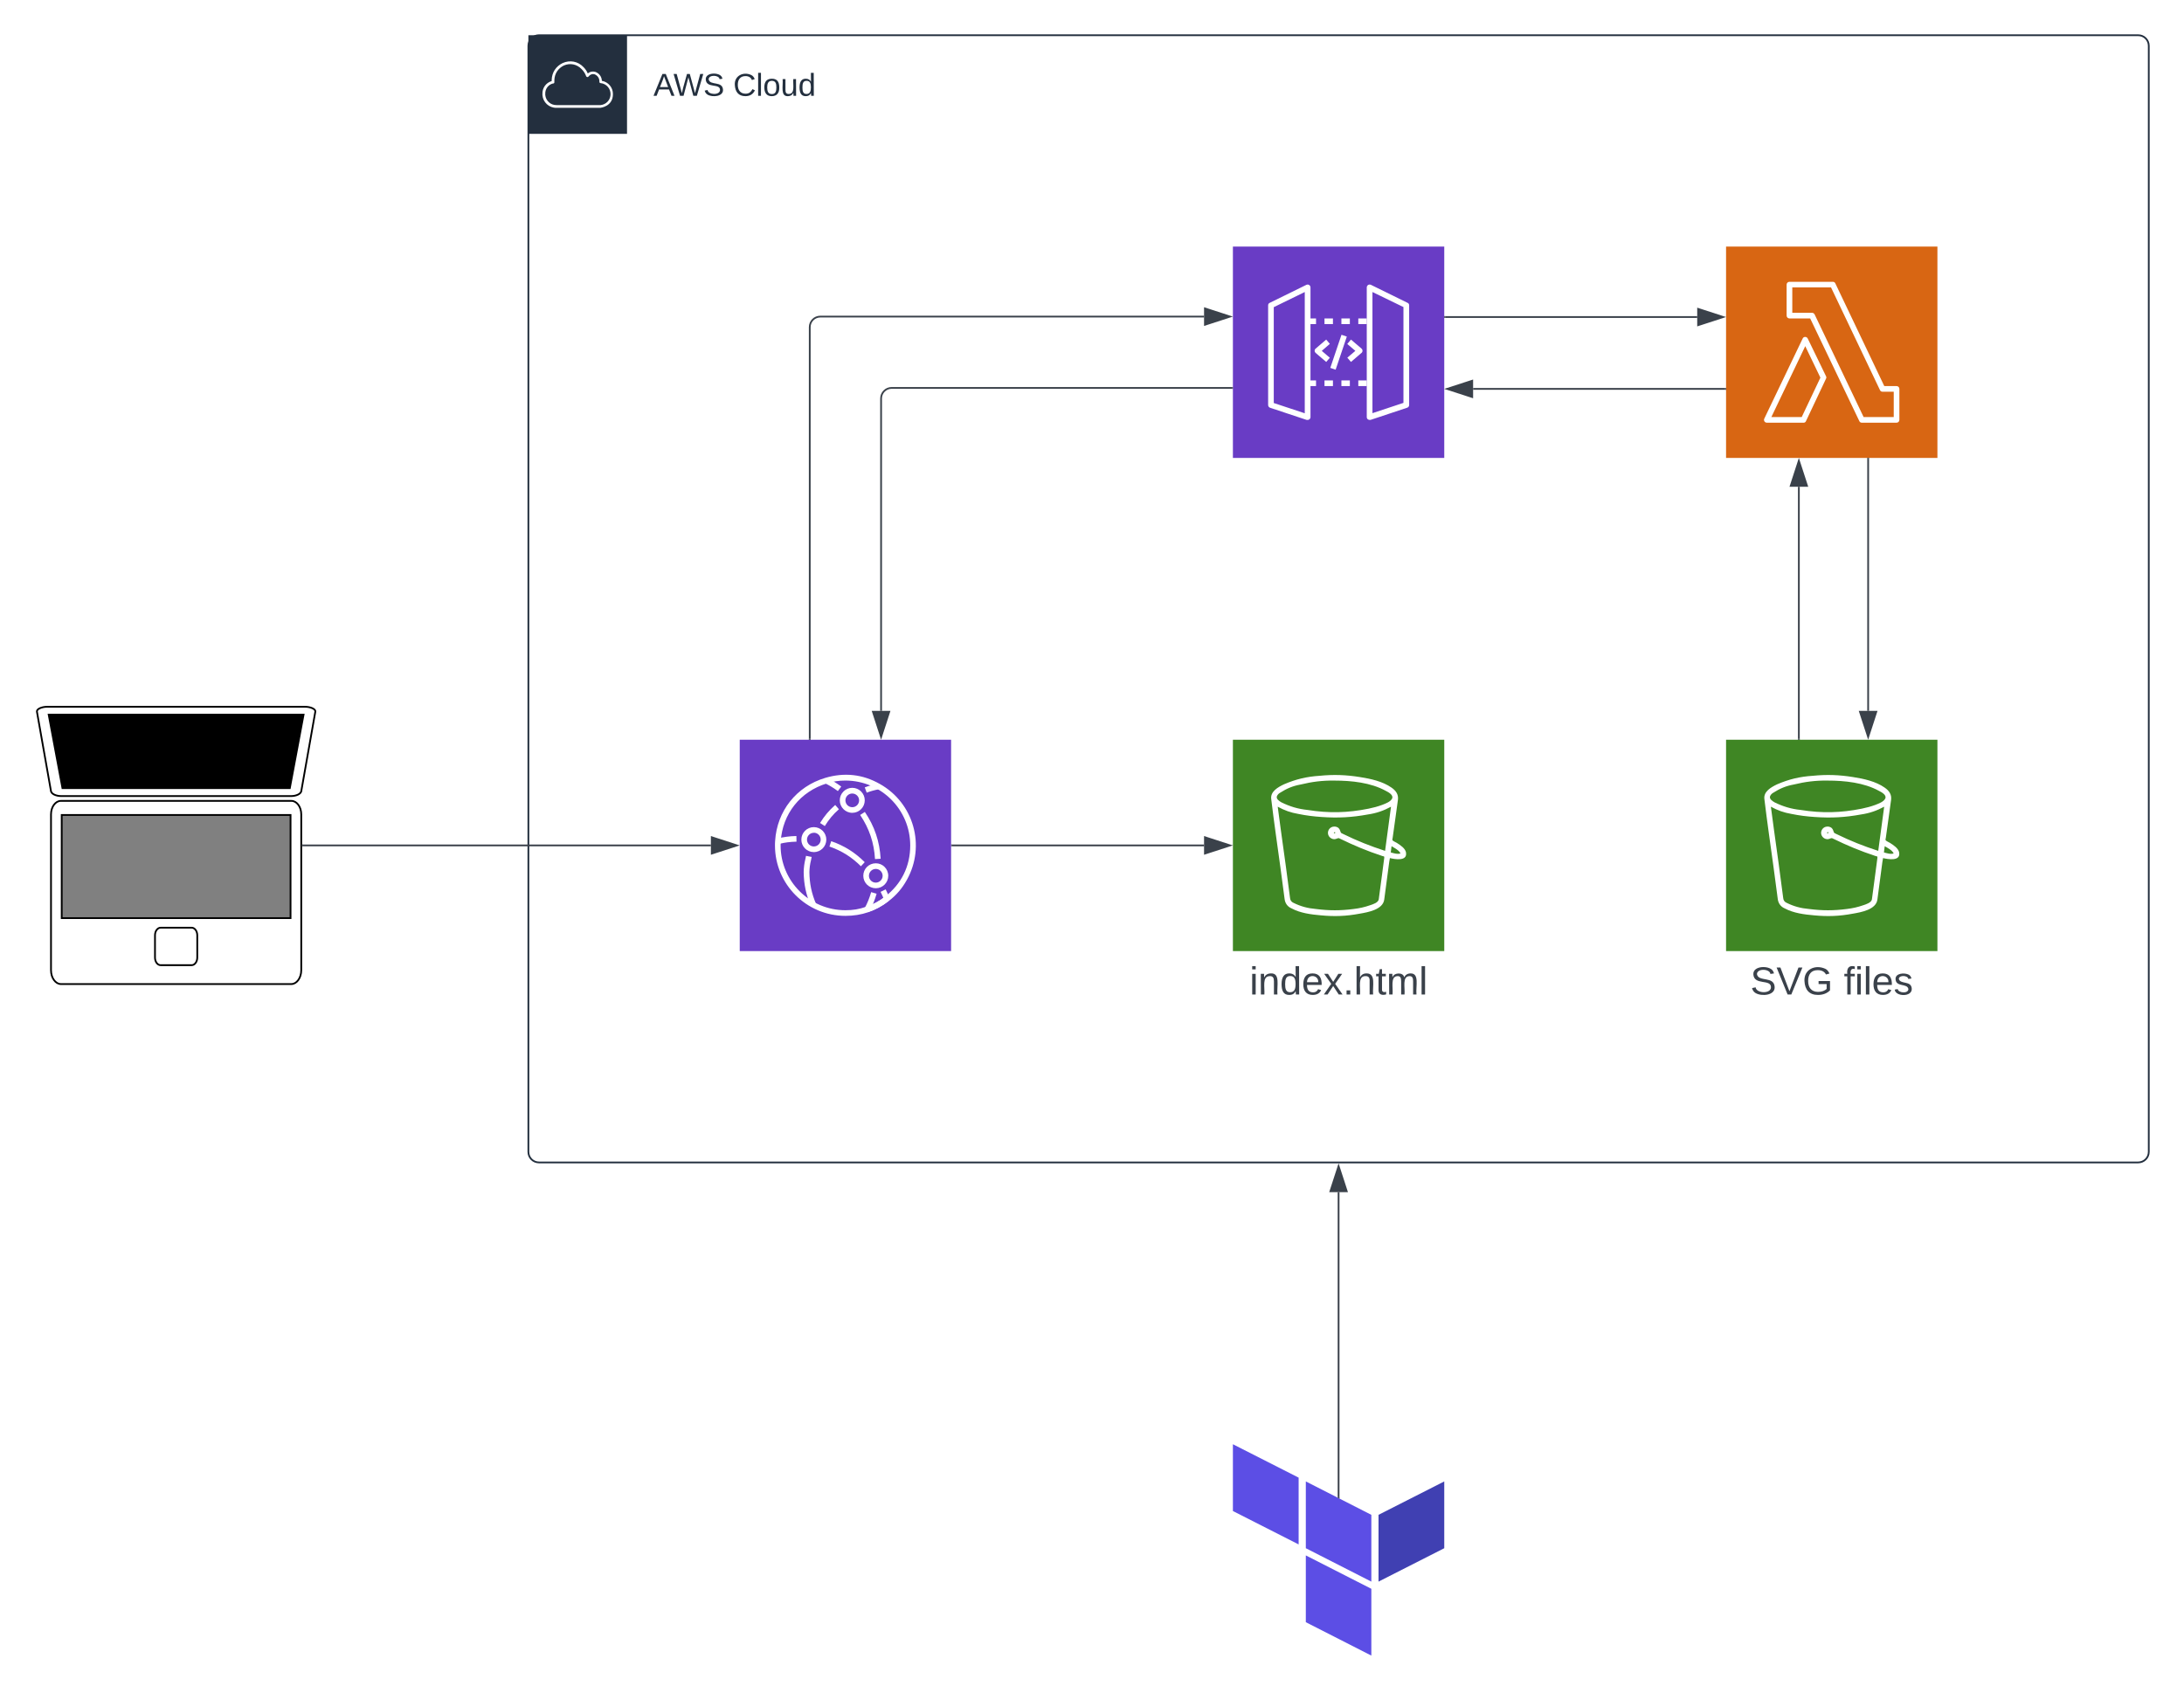
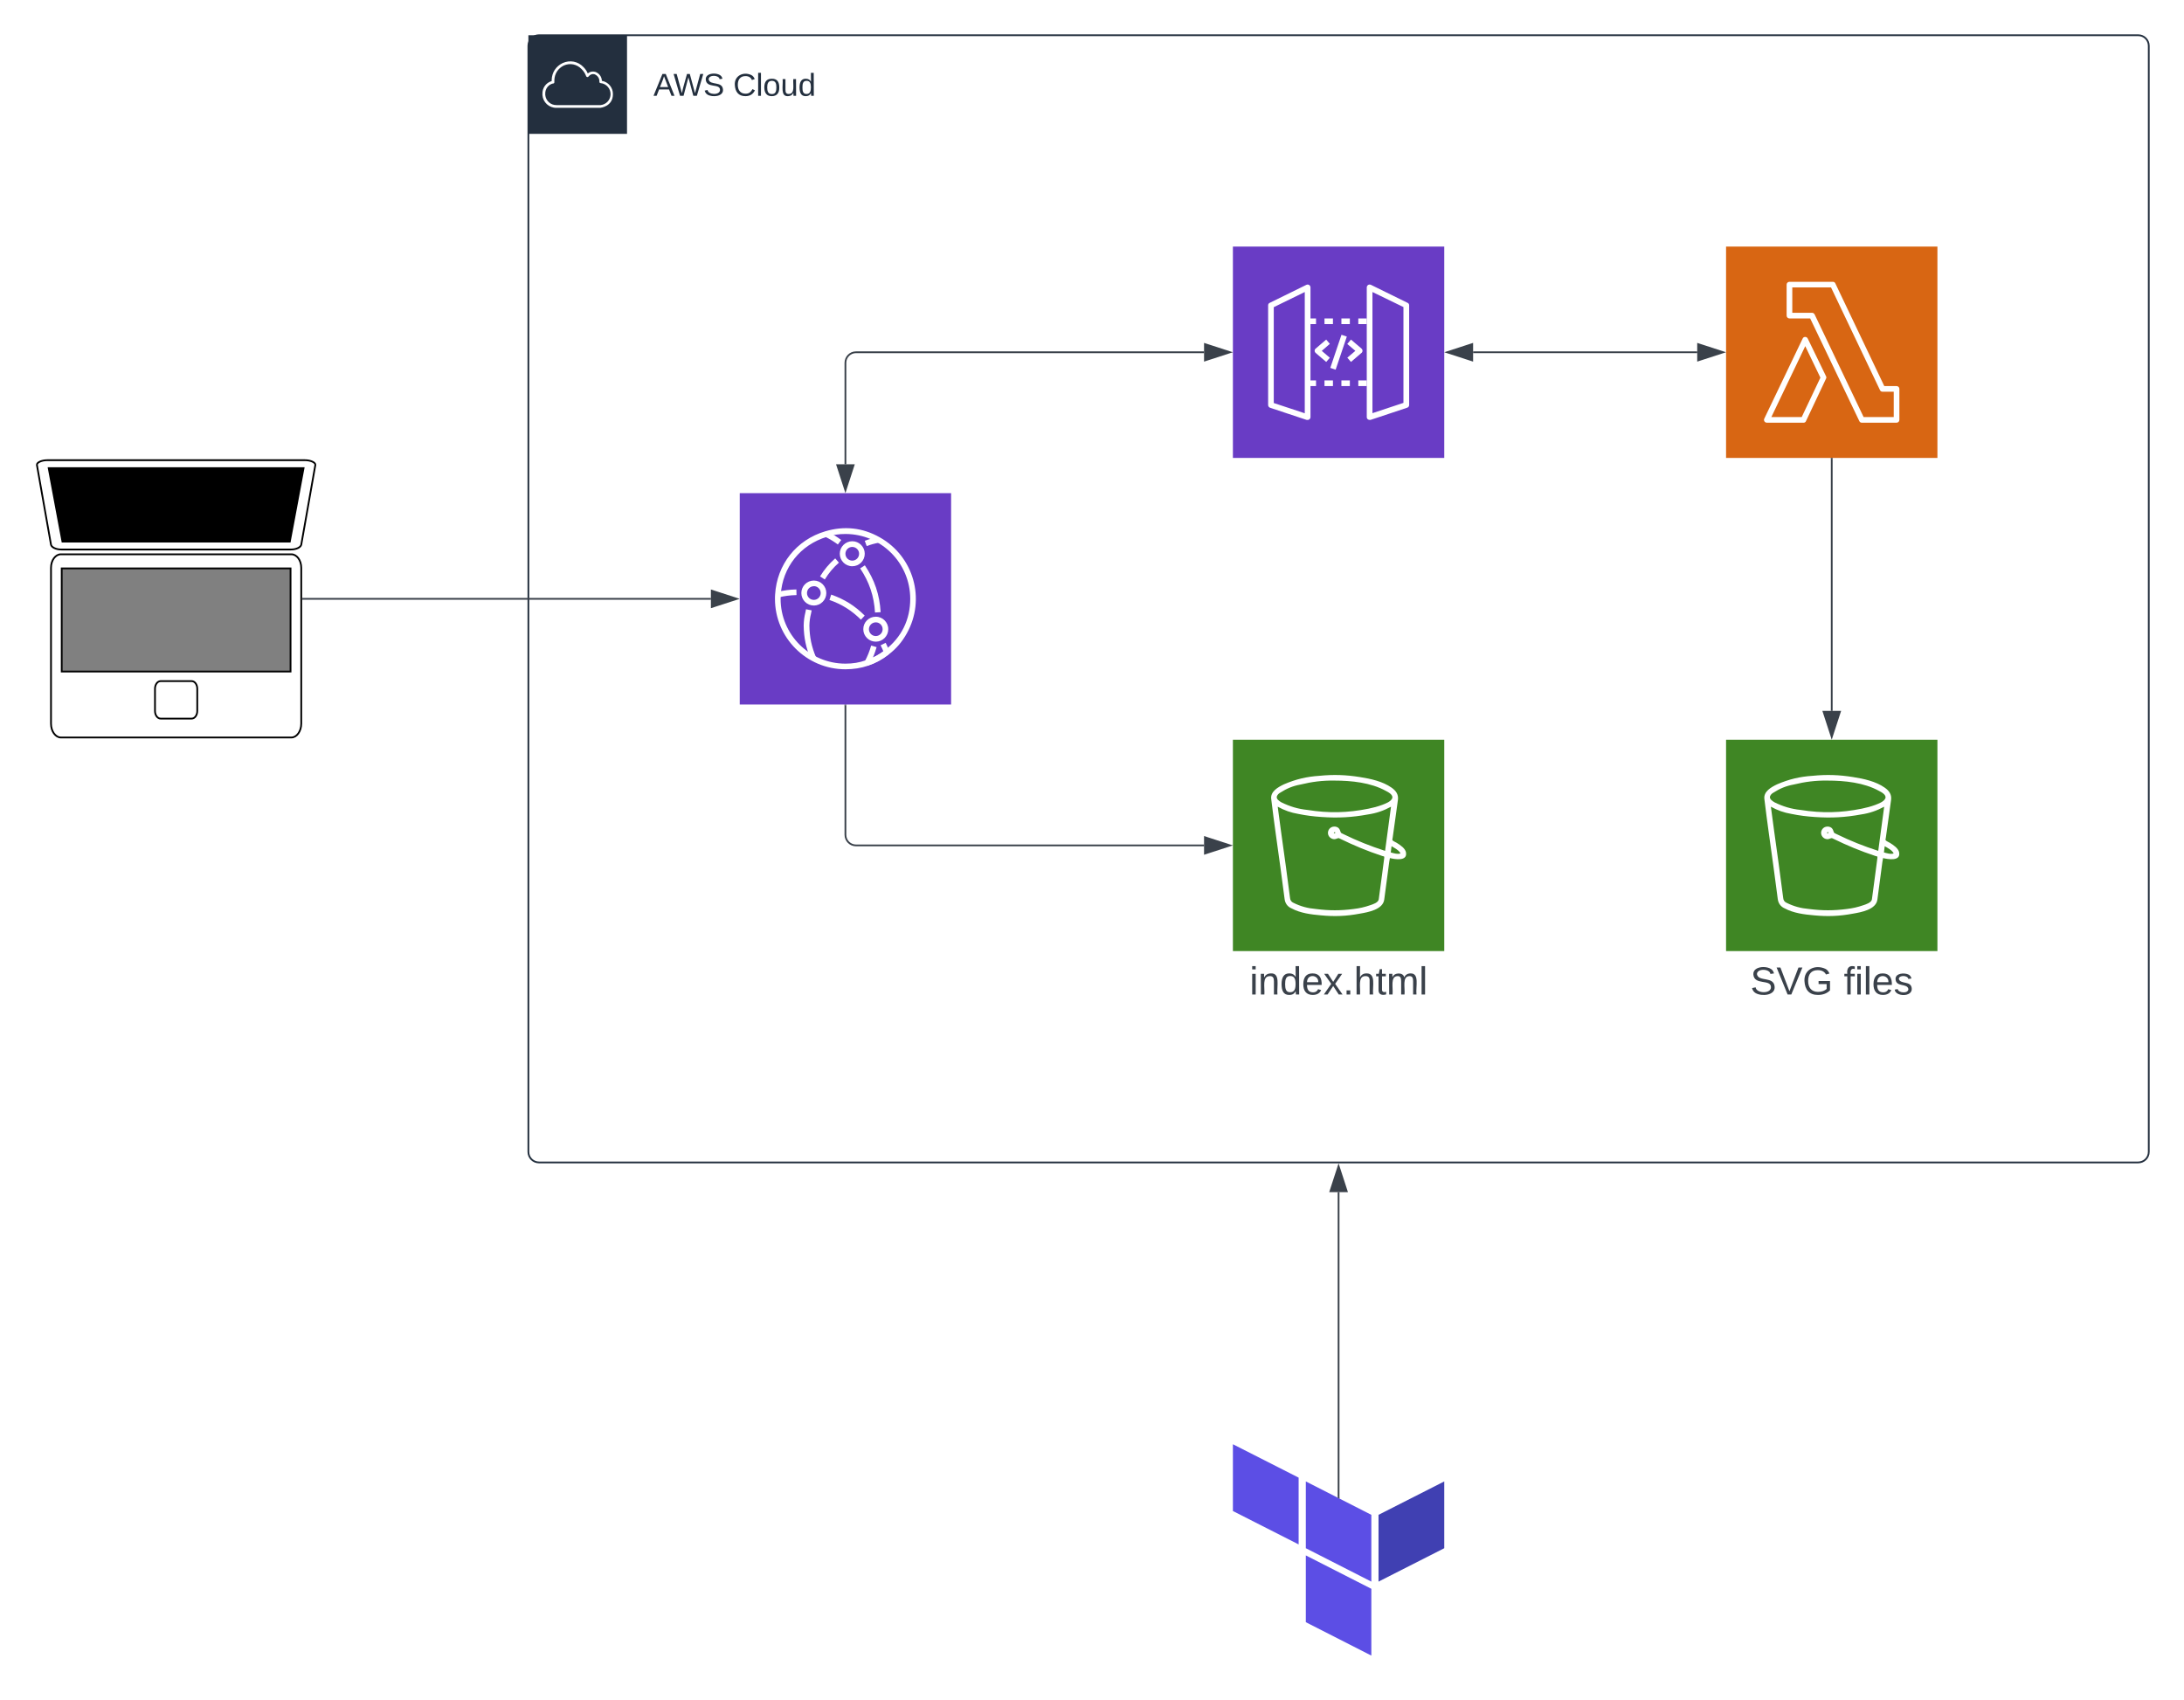
<svg xmlns="http://www.w3.org/2000/svg" xmlns:ns1="lucid" xmlns:xlink="http://www.w3.org/1999/xlink" width="1240" height="965">
  <g transform="translate(-380 -140)" ns1:page-tab-id="0_0">
    <path d="M0 0h1760v1360H0z" fill="#fff" />
    <path d="M680 166a6 6 0 0 1 6-6h908a6 6 0 0 1 6 6v628a6 6 0 0 1-6 6H686a6 6 0 0 1-6-6z" stroke="#232f3e" fill="#fff" fill-opacity="0" />
    <path d="M680 160h56v56h-56v-56z" stroke="#fff" stroke-opacity="0" fill="#232f3e" />
    <path d="M720.88 201.22h-25c-4.13.05-7.57-3.1-7.9-7.2v-.64c-.15-3.4 1.97-6.38 5.25-7.36v-.66c.12-4.22 2.44-7.75 6.24-9.57 4.13-1.86 8.73-.96 11.8 2.3 1.1 1.1 1.85 2.2 2.45 3.6 1.2-1 2.72-1.32 4.24-.9 2.24.8 3.68 2.74 3.76 5.1 3.68.65 6.32 3.8 6.28 7.56 0 7.07-7.04 7.73-7.12 7.76zm-26.7-13.88c-2.83.6-4.75 3.14-4.6 6.04v.53c.3 3.33 3.1 5.84 6.4 5.76h24.98c3.04-.3 5.4-2.64 5.68-5.7.28-3.43-2.24-6.5-5.68-6.78-.44-.05-.72-.44-.64-.87.08-1.83-1-3.44-2.72-4.13-1.32-.37-2.64.13-3.44 1.24-.2.25-.44.38-.76.33-.28-.05-.48-.24-.6-.5-.6-1.6-1.4-2.85-2.6-4.04-2.7-2.8-6.6-3.6-10.13-2-3.24 1.6-5.2 4.63-5.32 8.24-.04.4-.04.74 0 1.14.04.4-.2.76-.6.84z" stroke="#fff" stroke-opacity="0" fill="#fff" />
    <use xlink:href="#a" transform="matrix(1,0,0,1,751,180) translate(0 14.4)" />
    <use xlink:href="#b" transform="matrix(1,0,0,1,751,180) translate(45.3 14.4)" />
-     <path d="M414.56 594.72h130.88c3.04 0 5.6 3.36 5.6 7.68v88.48c0 4.32-2.56 7.84-5.6 7.84H414.56c-3.04 0-5.6-3.52-5.6-7.84V602.4c0-4.32 2.56-7.68 5.6-7.68zM406.88 541.28h146.24c3.2 0 6.08 1.28 5.92 2.72l-8 45.28c-.32 1.44-2.72 2.72-5.92 2.72H414.88c-3.2 0-5.6-1.28-5.92-2.72l-8-45.28c-.16-1.44 2.72-2.72 5.92-2.72z" stroke="#000" fill="#fff" />
-     <path d="M415.04 602.72h129.92v58.56H415.04v-58.56z" stroke="#000" fill="gray" />
-     <path d="M407.04 545.28h145.92l-8 42.72H415.04l-8-42.72z" />
-     <path d="M471.2 666.72h17.6c1.76 0 3.2 1.92 3.2 4.32v12.64c0 2.4-1.44 4.32-3.2 4.32h-17.6c-1.76 0-3.2-1.92-3.2-4.32v-12.64c0-2.4 1.44-4.32 3.2-4.32z" stroke="#000" fill="#fff" />
+     <path d="M414.56 454.72h130.88c3.04 0 5.6 3.36 5.6 7.68v88.48c0 4.32-2.56 7.84-5.6 7.84H414.56c-3.04 0-5.6-3.52-5.6-7.84V462.4c0-4.32 2.56-7.68 5.6-7.68zM406.88 401.28h146.24c3.2 0 6.08 1.28 5.92 2.72l-8 45.28c-.32 1.44-2.72 2.72-5.92 2.72H414.88c-3.2 0-5.6-1.28-5.92-2.72l-8-45.28c-.16-1.44 2.72-2.72 5.92-2.72z" stroke="#000" fill="#fff" />
+     <path d="M415.04 462.72h129.92v58.56H415.04v-58.56z" stroke="#000" fill="gray" />
+     <path d="M407.04 405.28h145.92l-8 42.72H415.04l-8-42.72z" />
+     <path d="M471.2 526.72h17.6c1.76 0 3.2 1.92 3.2 4.32v12.64c0 2.4-1.44 4.32-3.2 4.32h-17.6c-1.76 0-3.2-1.92-3.2-4.32v-12.64c0-2.4 1.44-4.32 3.2-4.32z" stroke="#000" fill="#fff" />
    <path d="M1080 280h120v120h-120V280z" stroke="#fff" stroke-opacity="0" fill="#693cc5" />
    <path d="M1157.6 378.42c-.35 0-.64-.15-.93-.3-.43-.3-.67-.77-.67-1.3v-73.63c0-.55.3-1.08.77-1.4.48-.3 1.08-.3 1.6-.07l20.8 10.22c.56.23.9.77.9 1.38v56.56c.02.76-.4 1.37-1.1 1.6l-20.8 6.92h-.56zm1.63-72.62v68.78l17.6-5.84v-54.4zM1122.4 378.42h-.52l-20.8-6.92c-.67-.23-1.1-.92-1.08-1.6v-56.57c0-.6.33-1.15.9-1.38l20.8-10.22c.52-.23 1.1-.23 1.6.08.48.3.75.85.75 1.4v73.6c0 .54-.24 1-.67 1.3-.3.24-.6.32-1 .32zm-19.2-9.6l17.6 5.83V305.8l-17.6 8.6z" stroke="#fff" stroke-opacity="0" fill="#fff" />
    <path d="M1156 324h-4.8v-3.2h4.8zm-9.6 0h-4.8v-3.2h4.8zm-9.6 0h-4.8v-3.2h4.8zm-9.6 0h-4.8v-3.2h4.8zM1156 359.2h-4.8V356h4.8zm-9.6 0h-4.8V356h4.8zm-9.6 0h-4.8V356h4.8zm-9.6 0h-4.8V356h4.8zM1132.97 345.5l-6-5.13c-.68-.57-.76-1.6-.2-2.26l.2-.17 6-5.13 2.07 2.43-4.58 3.97 4.58 3.92zM1147.04 345.5l-2.08-2.42 4.57-3.88-4.6-3.9 2.1-2.5 6 5.12c.68.57.76 1.6.2 2.26-.07.06-.12.12-.2.17z" stroke="#fff" stroke-opacity="0" fill="#fff" />
    <path d="M1135.3 348.87l6.35-18.8 3.03 1.03-6.35 18.8-3.04-1.03z" stroke="#fff" stroke-opacity="0" stroke-width=".32" fill="#fff" />
-     <path d="M1063.62 620H920.5" stroke="#3a414a" fill="none" />
+     <path d="M1063.62 620H866a6 6 0 0 1-6-6v-73.5" stroke="#3a414a" fill="none" />
    <path d="M1078.38 620l-14.26 4.63v-9.26z" stroke="#3a414a" fill="#3a414a" />
-     <path d="M920.5 620.5h-.5v-1h.5z" stroke="#3a414a" stroke-width=".05" fill="#3a414a" />
-     <path d="M783.62 620H552.04" stroke="#3a414a" fill="none" />
-     <path d="M798.38 620l-14.26 4.63v-9.26z" stroke="#3a414a" fill="#3a414a" />
-     <path d="M552.05 620.5h-.5v-1h.5z" stroke="#3a414a" stroke-width=".05" fill="#3a414a" />
+     <path d="M860.5 540.5h-1v-.5h1z" stroke="#3a414a" stroke-width=".05" fill="#3a414a" />
+     <path d="M783.62 480H552.04" stroke="#3a414a" fill="none" />
+     <path d="M798.38 480l-14.26 4.63v-9.26z" stroke="#3a414a" fill="#3a414a" />
+     <path d="M552.05 480.5h-.5v-1h.5z" stroke="#3a414a" stroke-width=".05" fill="#3a414a" />
    <path d="M1360 280h120v120h-120V280z" stroke="#fff" stroke-opacity="0" stroke-width="2" fill="#d86613" />
    <path d="M1456.8 380h-19.72c-.64 0-1.15-.32-1.4-.88l-27.92-58.32h-11.78c-.9 0-1.6-.72-1.6-1.6v-17.6c0-.88.7-1.6 1.6-1.6h24.65c.64 0 1.15.32 1.4.88l27.8 58.32h6.97c.9 0 1.6.72 1.6 1.6v17.6c0 .88-.7 1.6-1.6 1.6zm-18.7-3.2h17.1v-14.4h-6.4c-.64 0-1.15-.32-1.4-.88l-27.8-58.32h-22v14.4h11.2c.63 0 1.14.32 1.46.88z" stroke="#fff" stroke-opacity="0" stroke-width="2" fill="#fff" />
    <path d="M1403.96 380h-20.8c-.55 0-1.05-.3-1.37-.73-.33-.54-.33-1.12-.08-1.6l21.78-45.46c.24-.58.8-.92 1.4-.92.65 0 1.18.34 1.46.88l10.4 21.43c.26.43.26.92 0 1.4L1405.42 379c-.2.63-.77 1.02-1.44 1.02zm-18.24-3.22h17.24l10.6-22.36-8.6-17.88z" stroke="#fff" stroke-opacity="0" stroke-width="2" fill="#fff" />
-     <path d="M1200.5 320h143.12" stroke="#3a414a" fill="none" />
-     <path d="M1200.5 320.5h-.5v-1h.5z" stroke="#3a414a" stroke-width=".05" fill="#3a414a" />
-     <path d="M1358.38 320l-14.26 4.63v-9.26z" stroke="#3a414a" fill="#3a414a" />
-     <path d="M1359.5 360.8h-143.12" stroke="#3a414a" fill="none" />
-     <path d="M1360 361.3h-.5v-1h.5z" stroke="#3a414a" stroke-width=".05" fill="#3a414a" />
-     <path d="M1201.62 360.8l14.26-4.63v9.26z" stroke="#3a414a" fill="#3a414a" />
+     <path d="M1216.38 340h127.24" stroke="#3a414a" fill="none" />
+     <path d="M1201.62 340l14.26-4.63v9.26zM1358.38 340l-14.26 4.63v-9.26z" stroke="#3a414a" fill="#3a414a" />
    <path d="M1162.68 1000.08V1038l37.32-18.96v-37.92l-37.32 18.96z" stroke="#000" stroke-opacity="0" stroke-width="12.5" fill="#4040b2" />
    <path d="M1121.4 981.12l37.2 18.96V1038l-37.2-18.96v-37.92zM1080 960v37.92l37.32 18.96v-37.92L1080 960zm41.4 101.04l37.2 18.96v-37.92l-37.2-18.96v37.92z" stroke="#000" stroke-opacity="0" stroke-width="12.5" fill="#5c4ee5" />
    <path d="M1140 990.1V816.88" stroke="#3a414a" fill="none" />
    <path d="M1140.5 990.86l-1-.5v-.27h1z" stroke="#3a414a" stroke-width=".05" fill="#3a414a" />
    <path d="M1140 802.12l4.63 14.26h-9.27z" stroke="#3a414a" fill="#3a414a" />
    <path d="M1080 560h120v120h-120V560z" stroke="#fff" stroke-opacity="0" stroke-width="2" fill="#3f8624" />
    <path d="M1178.3 624.06c-.47-2.48-3.3-4.25-5.3-5.53-.62-.4-2.3-1.04-2.45-1.6 0-.4 0-.8.15-1.2l1.6-11.46 1.4-10.17c.37-3.05-1.1-5.13-3.62-6.9-5.13-3.6-11.88-5.04-17.94-6-7.97-1.28-14.95-1.52-23-.72-7.28.48-13.34 1.92-20.08 4.8-3.38 1.6-7.9 4.1-7.3 8.42 1.55 12.97 3.46 25.95 5.23 38.93.75 5.93 1.6 11.86 2.36 17.8.3 2.47 1.7 4.4 4 5.35 4.9 2.65 11.03 3.45 16.63 3.93 7.73.73 14.32.5 22-.95 4.6-.8 13.18-2.25 13.94-8 .92-7.14 1.92-14.27 2.84-21.4l.38-2.17c2.6.65 10.05 2 9.13-3.12zm-40.65-40.86c9.66 0 20.63 1.12 29.2 5.85 1.4.72 4.46 2.32 3.54 4.33-.93 1.92-3.84 2.88-5.6 3.6-2.6.96-5 1.6-7.75 2.16-11.96 2.4-22.54 2.65-34.65.73-5.45-.57-9.97-1.93-14.88-4.33-1.15-.72-3.06-1.84-2.53-3.45.38-.9 1-1.53 1.83-2 3.76-2.4 7.2-3.85 11.58-4.65 6.6-1.6 12.43-2.33 19.25-2.25zm25.15 67.46c-.3 1.84-3.37 2.8-4.83 3.28-3.22 1.12-6.06 1.76-9.43 2.16-7.44.97-13.88.97-21.4 0-4.67-.4-8.58-1.44-12.8-3.52-1.14-.48-1.83-1.52-1.9-2.73-1.62-12.73-3.38-25.4-5.15-38.05l-1.85-13.78c3.84 2.1 7.36 3.37 11.66 4.1 4.68.95 8.6 1.43 13.35 1.75 9.2.64 17.1.24 26.22-1.44 4.83-.72 8.8-2.08 13.1-4.4l-3.37 25.07c-8.58-2.8-15.64-5.6-23.7-9.54-.37-.16-.68-.32-.98-.48-.46-.32-.3-.16-.54-.64-.38-.96-.46-1.6-1.3-2.4-.77-.56-1.6-.8-2.53-.72-2 .08-3.53 1.84-3.38 3.84.16 1.93 1.92 3.45 3.9 3.3.55-.1 1-.25 1.62-.5.6-.15.6-.15 1.22.17 8.2 4 15.33 6.97 24 9.85 1.22.4 1.22 0 1.22 1.04-.07.8-.15 1.53-.3 2.33l-1 7.6zm-24.7-37.9c0 .48-.6.4-.75.16-.23-.32.76-.72.76-.16zm31.53 11.22l.45-3.53c1.62.96 4.3 2.33 5.07 4.1-1.62.63-4.07-.17-5.53-.57z" stroke="#fff" stroke-opacity="0" stroke-width="2" fill="#fff" />
    <path d="M1360 560h120v120h-120V560z" stroke="#fff" stroke-opacity="0" stroke-width="2" fill="#3f8624" />
    <path d="M1458.3 624.06c-.47-2.48-3.3-4.25-5.3-5.53-.62-.4-2.3-1.04-2.45-1.6 0-.4 0-.8.15-1.2l1.6-11.46 1.4-10.17c.37-3.05-1.1-5.13-3.62-6.9-5.13-3.6-11.88-5.04-17.94-6-7.97-1.28-14.95-1.52-23-.72-7.28.48-13.34 1.92-20.08 4.8-3.38 1.6-7.9 4.1-7.3 8.42 1.55 12.97 3.46 25.95 5.23 38.93.75 5.93 1.6 11.86 2.36 17.8.3 2.47 1.7 4.4 4 5.35 4.9 2.65 11.03 3.45 16.63 3.93 7.73.73 14.32.5 22-.95 4.6-.8 13.18-2.25 13.94-8 .92-7.14 1.92-14.27 2.84-21.4l.38-2.17c2.6.65 10.05 2 9.13-3.12zm-40.65-40.86c9.66 0 20.63 1.12 29.2 5.85 1.4.72 4.46 2.32 3.54 4.33-.93 1.92-3.84 2.88-5.6 3.6-2.6.96-5 1.6-7.75 2.16-11.96 2.4-22.54 2.65-34.65.73-5.45-.57-9.97-1.93-14.88-4.33-1.15-.72-3.06-1.84-2.53-3.45.38-.9 1-1.53 1.83-2 3.76-2.4 7.2-3.85 11.58-4.65 6.6-1.6 12.43-2.33 19.25-2.25zm25.15 67.46c-.3 1.84-3.37 2.8-4.83 3.28-3.22 1.12-6.06 1.76-9.43 2.16-7.44.97-13.88.97-21.4 0-4.67-.4-8.58-1.44-12.8-3.52-1.14-.48-1.83-1.52-1.9-2.73-1.62-12.73-3.38-25.4-5.15-38.05l-1.85-13.78c3.84 2.1 7.36 3.37 11.66 4.1 4.68.95 8.6 1.43 13.35 1.75 9.2.64 17.1.24 26.22-1.44 4.83-.72 8.8-2.08 13.1-4.4l-3.37 25.07c-8.58-2.8-15.64-5.6-23.7-9.54-.37-.16-.68-.32-.98-.48-.46-.32-.3-.16-.54-.64-.38-.96-.46-1.6-1.3-2.4-.77-.56-1.6-.8-2.53-.72-2 .08-3.53 1.84-3.38 3.84.16 1.93 1.92 3.45 3.9 3.3.55-.1 1-.25 1.62-.5.6-.15.6-.15 1.22.17 8.2 4 15.33 6.97 24 9.85 1.22.4 1.22 0 1.22 1.04-.07.8-.15 1.53-.3 2.33l-1 7.6zm-24.7-37.9c0 .48-.6.4-.75.16-.23-.32.76-.72.76-.16zm31.53 11.22l.45-3.53c1.62.96 4.3 2.33 5.07 4.1-1.62.63-4.07-.17-5.53-.57z" stroke="#fff" stroke-opacity="0" stroke-width="2" fill="#fff" />
-     <path d="M1401.33 416.38V559.5" stroke="#3a414a" fill="none" />
-     <path d="M1401.33 401.62l4.64 14.26h-9.27z" stroke="#3a414a" fill="#3a414a" />
-     <path d="M1401.83 560h-1v-.5h1z" stroke="#3a414a" stroke-width=".05" fill="#3a414a" />
-     <path d="M1440.67 543.62V400.5" stroke="#3a414a" fill="none" />
-     <path d="M1440.67 558.38l-4.64-14.26h9.27z" stroke="#3a414a" fill="#3a414a" />
-     <path d="M1441.17 400.5h-1v-.5h1z" stroke="#3a414a" stroke-width=".05" fill="#3a414a" />
+     <path d="M1420 543.62V400.5" stroke="#3a414a" fill="none" />
+     <path d="M1420 558.38l-4.63-14.26h9.27z" stroke="#3a414a" fill="#3a414a" />
+     <path d="M1420.5 400.5h-1v-.5h1z" stroke="#3a414a" stroke-width=".05" fill="#3a414a" />
    <path d="M1080 686a6 6 0 0 1 6-6h108a6 6 0 0 1 6 6v28a6 6 0 0 1-6 6h-108a6 6 0 0 1-6-6z" stroke="#000" stroke-opacity="0" fill="#fff" fill-opacity="0" />
    <use xlink:href="#c" transform="matrix(1,0,0,1,1085,685) translate(4.475309 19.65278)" />
    <path d="M1360 686a6 6 0 0 1 6-6h108a6 6 0 0 1 6 6v28a6 6 0 0 1-6 6h-108a6 6 0 0 1-6-6z" stroke="#000" stroke-opacity="0" fill="#fff" fill-opacity="0" />
    <use xlink:href="#d" transform="matrix(1,0,0,1,1365,685) translate(8.765432 19.65278)" />
    <use xlink:href="#e" transform="matrix(1,0,0,1,1365,685) translate(61.85185 19.65278)" />
-     <path d="M800 560h120v120H800V560z" stroke="#fff" stroke-opacity="0" fill="#693cc5" />
-     <path d="M873.82 657.07l-2.85-1.5c1.6-3.02 2.7-5.73 3.64-9.04l3.1.9c-1.03 3.54-2.17 6.4-3.88 9.64zm2.98-29.3c-.57-9.4-3.23-17.23-8.43-25.06l2.66-1.72c5.55 8.28 8.37 16.64 8.97 26.58zm-21.1-38.62c-2.45-1.8-4.67-3.16-7.4-4.5l1.46-2.87c2.92 1.43 5.26 2.86 7.86 4.82zM868.8 631.84c-5.3-5.27-10.82-8.73-17.87-11.2l1-3.04c7.5 2.63 13.38 6.3 19.03 11.92zM882 650.94c-.6-1.6-1.28-3.07-2.02-4.56l2.87-1.42c.83 1.65 1.46 3.08 2.13 4.8z" stroke="#fff" stroke-opacity="0" fill="#fff" />
-     <path d="M872.9 657.84l-1-3.02c4.02-1.37 7.24-3.1 10.6-5.72l1.96 2.53c-3.66 2.85-7.15 4.73-11.55 6.2zM822.04 619.2l-.73-3.1c3.75-.92 7-1.35 10.85-1.43l.07 3.2c-3.6.08-6.66.47-10.18 1.33zM848.3 609.02l-2.7-1.75c2.47-4 5.06-7.1 8.6-10.23l2.1 2.42c-3.3 2.92-5.7 5.8-8 9.56zM872.08 590.05l-1.1-3c2.55-.96 4.76-1.6 7.42-2.12l.6 3.2c-2.5.47-4.55 1.04-6.92 1.92zM840.4 654.4c-2.75-6.38-4-12.25-4.1-19.2.05-2.67.34-4.95.98-7.54.1-.57.24-1.14.35-1.74l3.2.63c-.1.6-.24 1.16-.35 1.76-.6 2.38-.87 4.46-.93 6.9.08 6.53 1.24 12.05 3.8 18.06z" stroke="#fff" stroke-opacity="0" fill="#fff" />
-     <path d="M860 660c-22.08 0-40-17.94-40-39.97 0-.88 0-1.6.08-2.5 1.04-17.05 12.08-31 28.48-35.87 10.8-3.2 21.2-2.1 30.96 3.44 19.28 10.8 26.16 35.17 15.36 54.47-2.72 4.9-5.92 8.65-10.4 12.1-7.36 5.6-15.2 8.33-24.48 8.33zm0-76.82c-3.76 0-6.96.48-10.48 1.6-15.12 4.57-25.28 17.3-26.24 33 0 .8-.08 1.53-.08 2.25 0 20.26 16.48 36.77 36.8 36.77 4.24 0 7.84-.56 11.84-2 4.08-1.37 7.28-3.05 10.64-5.7 9.36-7.2 14.32-17.3 14.32-29.07 0-20.35-16.48-36.85-36.8-36.85z" stroke="#fff" stroke-opacity="0" fill="#fff" />
-     <path d="M863.9 601.5c-3.92 0-7.1-3.2-7.1-7.1 0-3.9 3.18-7.1 7.1-7.1 3.9 0 7.08 3.2 7.08 7.1 0 3.93-3.16 7.1-7.08 7.1zm0-10.97c-2.15 0-3.9 1.74-3.9 3.88 0 2.17 1.75 3.9 3.9 3.9 2.13 0 3.87-1.73 3.87-3.9 0-2.13-1.74-3.87-3.88-3.87zM842.06 623.8c-3.9 0-7.08-3.17-7.08-7.08 0-3.9 3.17-7.1 7.08-7.1 3.92 0 7.1 3.2 7.1 7.1-.02 3.9-3.18 7.07-7.1 7.1zm0-10.96c-2.14 0-3.88 1.74-3.88 3.88 0 2.14 1.74 3.88 3.88 3.88 2.15 0 3.9-1.74 3.9-3.88v-.03c0-2.16-1.75-3.9-3.9-3.9zM877.25 644.32c-3.92 0-7.1-3.16-7.1-7.07-.02-3.92 3.15-7.1 7.07-7.1 3.9-.02 7.1 3.15 7.1 7.07v.03c0 3.9-3.16 7.07-7.07 7.07zm0-10.96h-.02c-2.14 0-3.88 1.75-3.88 3.9 0 2.14 1.74 3.87 3.88 3.87 2.14 0 3.9-1.73 3.9-3.88 0-2.14-1.74-3.9-3.88-3.9z" stroke="#fff" stroke-opacity="0" fill="#fff" />
-     <path d="M1063.62 319.75H845.75a6 6 0 0 0-6 6V559.5" stroke="#3a414a" fill="none" />
-     <path d="M1078.38 319.75l-14.26 4.63v-9.26z" stroke="#3a414a" fill="#3a414a" />
-     <path d="M840.25 560h-1v-.5h1z" stroke="#3a414a" stroke-width=".05" fill="#3a414a" />
-     <path d="M880.25 543.62V366.25a6 6 0 0 1 6-6h193.25" stroke="#3a414a" fill="none" />
-     <path d="M880.25 558.38l-4.63-14.26h9.26z" stroke="#3a414a" fill="#3a414a" />
-     <path d="M1080 360.75h-.5v-1h.5z" stroke="#3a414a" stroke-width=".05" fill="#3a414a" />
+     <path d="M800 420h120v120H800V420z" stroke="#fff" stroke-opacity="0" fill="#693cc5" />
+     <path d="M873.82 517.07l-2.85-1.5c1.6-3.02 2.7-5.73 3.64-9.04l3.1.9c-1.03 3.54-2.17 6.4-3.88 9.64zm2.98-29.3c-.57-9.4-3.23-17.23-8.43-25.06l2.66-1.72c5.55 8.28 8.37 16.64 8.97 26.58zm-21.1-38.62c-2.45-1.8-4.67-3.16-7.4-4.5l1.46-2.87c2.92 1.43 5.26 2.86 7.86 4.82zM868.8 491.84c-5.3-5.27-10.82-8.73-17.87-11.2l1-3.04c7.5 2.63 13.38 6.3 19.03 11.92zM882 510.94c-.6-1.6-1.28-3.07-2.02-4.56l2.87-1.42c.83 1.65 1.46 3.08 2.13 4.8z" stroke="#fff" stroke-opacity="0" fill="#fff" />
+     <path d="M872.9 517.84l-1-3.02c4.02-1.37 7.24-3.1 10.6-5.72l1.96 2.53c-3.66 2.85-7.15 4.73-11.55 6.2zM822.04 479.2l-.73-3.1c3.75-.92 7-1.35 10.85-1.43l.07 3.2c-3.6.08-6.66.47-10.18 1.33zM848.3 469.02l-2.7-1.75c2.47-4 5.06-7.1 8.6-10.23l2.1 2.42c-3.3 2.93-5.7 5.8-8 9.56zM872.08 450.05l-1.1-3c2.55-.96 4.76-1.6 7.42-2.12l.6 3.2c-2.5.47-4.55 1.04-6.92 1.92zM840.4 514.4c-2.75-6.38-4-12.25-4.1-19.2.05-2.67.34-4.95.98-7.54.1-.57.24-1.14.35-1.74l3.2.63c-.1.6-.24 1.16-.35 1.76-.6 2.38-.87 4.45-.93 6.9.08 6.53 1.24 12.05 3.8 18.06z" stroke="#fff" stroke-opacity="0" fill="#fff" />
+     <path d="M860 520c-22.08 0-40-17.94-40-39.97 0-.88 0-1.6.08-2.5 1.04-17.05 12.08-31 28.48-35.87 10.8-3.2 21.2-2.1 30.96 3.44 19.28 10.8 26.16 35.17 15.36 54.47-2.72 4.9-5.92 8.65-10.4 12.1-7.36 5.6-15.2 8.33-24.48 8.33zm0-76.82c-3.76 0-6.96.48-10.48 1.6-15.12 4.57-25.28 17.3-26.24 33 0 .8-.08 1.53-.08 2.25 0 20.26 16.48 36.77 36.8 36.77 4.24 0 7.84-.56 11.84-2 4.08-1.37 7.28-3.05 10.64-5.7 9.36-7.2 14.32-17.3 14.32-29.07 0-20.35-16.48-36.85-36.8-36.85z" stroke="#fff" stroke-opacity="0" fill="#fff" />
+     <path d="M863.9 461.5c-3.92 0-7.1-3.2-7.1-7.1 0-3.9 3.18-7.1 7.1-7.1 3.9 0 7.08 3.2 7.08 7.1 0 3.93-3.16 7.1-7.08 7.1zm0-10.97c-2.15 0-3.9 1.74-3.9 3.88 0 2.17 1.75 3.9 3.9 3.9 2.13 0 3.87-1.73 3.87-3.9 0-2.13-1.74-3.87-3.88-3.87zM842.06 483.8c-3.9 0-7.08-3.17-7.08-7.08 0-3.9 3.17-7.1 7.08-7.1 3.92 0 7.1 3.2 7.1 7.1-.02 3.9-3.18 7.07-7.1 7.1zm0-10.96c-2.14 0-3.88 1.74-3.88 3.88 0 2.14 1.74 3.88 3.88 3.88 2.15 0 3.9-1.74 3.9-3.88v-.03c0-2.16-1.75-3.9-3.9-3.9zM877.25 504.32c-3.92 0-7.1-3.16-7.1-7.07-.02-3.92 3.15-7.1 7.07-7.1 3.9-.02 7.1 3.16 7.1 7.07v.03c0 3.9-3.16 7.07-7.07 7.07zm0-10.96h-.02c-2.14 0-3.88 1.75-3.88 3.9 0 2.14 1.74 3.87 3.88 3.87 2.14 0 3.9-1.73 3.9-3.88 0-2.14-1.74-3.9-3.88-3.9z" stroke="#fff" stroke-opacity="0" fill="#fff" />
+     <path d="M1063.62 340H866a6 6 0 0 0-6 6v57.62" stroke="#3a414a" fill="none" />
+     <path d="M1078.38 340l-14.26 4.63v-9.26zM860 418.38l-4.63-14.26h9.26z" stroke="#3a414a" fill="#3a414a" />
    <defs>
      <path fill="#232f3e" d="M205 0l-28-72H64L36 0H1l101-248h38L239 0h-34zm-38-99l-47-123c-12 45-31 82-46 123h93" id="f" />
      <path fill="#232f3e" d="M266 0h-40l-56-210L115 0H75L2-248h35L96-30l15-64 43-154h32l59 218 59-218h35" id="g" />
      <path fill="#232f3e" d="M185-189c-5-48-123-54-124 2 14 75 158 14 163 119 3 78-121 87-175 55-17-10-28-26-33-46l33-7c5 56 141 63 141-1 0-78-155-14-162-118-5-82 145-84 179-34 5 7 8 16 11 25" id="h" />
      <g id="a">
        <use transform="matrix(0.05,0,0,0.05,0,0)" xlink:href="#f" />
        <use transform="matrix(0.05,0,0,0.05,11.35,0)" xlink:href="#g" />
        <use transform="matrix(0.05,0,0,0.05,28.3,0)" xlink:href="#h" />
      </g>
      <path fill="#232f3e" d="M212-179c-10-28-35-45-73-45-59 0-87 40-87 99 0 60 29 101 89 101 43 0 62-24 78-52l27 14C228-24 195 4 139 4 59 4 22-46 18-125c-6-104 99-153 187-111 19 9 31 26 39 46" id="i" />
      <path fill="#232f3e" d="M24 0v-261h32V0H24" id="j" />
      <path fill="#232f3e" d="M100-194c62-1 85 37 85 99 1 63-27 99-86 99S16-35 15-95c0-66 28-99 85-99zM99-20c44 1 53-31 53-75 0-43-8-75-51-75s-53 32-53 75 10 74 51 75" id="k" />
      <path fill="#232f3e" d="M84 4C-5 8 30-112 23-190h32v120c0 31 7 50 39 49 72-2 45-101 50-169h31l1 190h-30c-1-10 1-25-2-33-11 22-28 36-60 37" id="l" />
      <path fill="#232f3e" d="M85-194c31 0 48 13 60 33l-1-100h32l1 261h-30c-2-10 0-23-3-31C134-8 116 4 85 4 32 4 16-35 15-94c0-66 23-100 70-100zm9 24c-40 0-46 34-46 75 0 40 6 74 45 74 42 0 51-32 51-76 0-42-9-74-50-73" id="m" />
      <g id="b">
        <use transform="matrix(0.05,0,0,0.05,0,0)" xlink:href="#i" />
        <use transform="matrix(0.05,0,0,0.05,12.95,0)" xlink:href="#j" />
        <use transform="matrix(0.05,0,0,0.05,16.9,0)" xlink:href="#k" />
        <use transform="matrix(0.05,0,0,0.05,26.9,0)" xlink:href="#l" />
        <use transform="matrix(0.05,0,0,0.05,36.9,0)" xlink:href="#m" />
      </g>
      <path fill="#3a414a" d="M24-231v-30h32v30H24zM24 0v-190h32V0H24" id="n" />
      <path fill="#3a414a" d="M117-194c89-4 53 116 60 194h-32v-121c0-31-8-49-39-48C34-167 62-67 57 0H25l-1-190h30c1 10-1 24 2 32 11-22 29-35 61-36" id="o" />
      <path fill="#3a414a" d="M85-194c31 0 48 13 60 33l-1-100h32l1 261h-30c-2-10 0-23-3-31C134-8 116 4 85 4 32 4 16-35 15-94c0-66 23-100 70-100zm9 24c-40 0-46 34-46 75 0 40 6 74 45 74 42 0 51-32 51-76 0-42-9-74-50-73" id="p" />
      <path fill="#3a414a" d="M100-194c63 0 86 42 84 106H49c0 40 14 67 53 68 26 1 43-12 49-29l28 8c-11 28-37 45-77 45C44 4 14-33 15-96c1-61 26-98 85-98zm52 81c6-60-76-77-97-28-3 7-6 17-6 28h103" id="q" />
      <path fill="#3a414a" d="M141 0L90-78 38 0H4l68-98-65-92h35l48 74 47-74h35l-64 92 68 98h-35" id="r" />
      <path fill="#3a414a" d="M33 0v-38h34V0H33" id="s" />
      <path fill="#3a414a" d="M106-169C34-169 62-67 57 0H25v-261h32l-1 103c12-21 28-36 61-36 89 0 53 116 60 194h-32v-121c2-32-8-49-39-48" id="t" />
      <path fill="#3a414a" d="M59-47c-2 24 18 29 38 22v24C64 9 27 4 27-40v-127H5v-23h24l9-43h21v43h35v23H59v120" id="u" />
      <path fill="#3a414a" d="M210-169c-67 3-38 105-44 169h-31v-121c0-29-5-50-35-48C34-165 62-65 56 0H25l-1-190h30c1 10-1 24 2 32 10-44 99-50 107 0 11-21 27-35 58-36 85-2 47 119 55 194h-31v-121c0-29-5-49-35-48" id="v" />
      <path fill="#3a414a" d="M24 0v-261h32V0H24" id="w" />
      <g id="c">
        <use transform="matrix(0.0617284,0,0,0.0617284,0,0)" xlink:href="#n" />
        <use transform="matrix(0.0617284,0,0,0.0617284,4.876543,0)" xlink:href="#o" />
        <use transform="matrix(0.0617284,0,0,0.0617284,17.22222,0)" xlink:href="#p" />
        <use transform="matrix(0.0617284,0,0,0.0617284,29.5679,0)" xlink:href="#q" />
        <use transform="matrix(0.0617284,0,0,0.0617284,41.91358,0)" xlink:href="#r" />
        <use transform="matrix(0.0617284,0,0,0.0617284,53.02469,0)" xlink:href="#s" />
        <use transform="matrix(0.0617284,0,0,0.0617284,59.19753,0)" xlink:href="#t" />
        <use transform="matrix(0.0617284,0,0,0.0617284,71.54321,0)" xlink:href="#u" />
        <use transform="matrix(0.0617284,0,0,0.0617284,77.71605,0)" xlink:href="#v" />
        <use transform="matrix(0.0617284,0,0,0.0617284,96.17284,0)" xlink:href="#w" />
      </g>
      <path fill="#3a414a" d="M185-189c-5-48-123-54-124 2 14 75 158 14 163 119 3 78-121 87-175 55-17-10-28-26-33-46l33-7c5 56 141 63 141-1 0-78-155-14-162-118-5-82 145-84 179-34 5 7 8 16 11 25" id="x" />
      <path fill="#3a414a" d="M137 0h-34L2-248h35l83 218 83-218h36" id="y" />
      <path fill="#3a414a" d="M143 4C61 4 22-44 18-125c-5-107 100-154 193-111 17 8 29 25 37 43l-32 9c-13-25-37-40-76-40-61 0-88 39-88 99 0 61 29 100 91 101 35 0 62-11 79-27v-45h-74v-28h105v86C228-13 192 4 143 4" id="z" />
      <g id="d">
        <use transform="matrix(0.0617284,0,0,0.0617284,0,0)" xlink:href="#x" />
        <use transform="matrix(0.0617284,0,0,0.0617284,14.81481,0)" xlink:href="#y" />
        <use transform="matrix(0.0617284,0,0,0.0617284,29.62963,0)" xlink:href="#z" />
      </g>
      <path fill="#3a414a" d="M101-234c-31-9-42 10-38 44h38v23H63V0H32v-167H5v-23h27c-7-52 17-82 69-68v24" id="A" />
      <path fill="#3a414a" d="M135-143c-3-34-86-38-87 0 15 53 115 12 119 90S17 21 10-45l28-5c4 36 97 45 98 0-10-56-113-15-118-90-4-57 82-63 122-42 12 7 21 19 24 35" id="B" />
      <g id="e">
        <use transform="matrix(0.0617284,0,0,0.0617284,0,0)" xlink:href="#A" />
        <use transform="matrix(0.0617284,0,0,0.0617284,6.17284,0)" xlink:href="#n" />
        <use transform="matrix(0.0617284,0,0,0.0617284,11.04938,0)" xlink:href="#w" />
        <use transform="matrix(0.0617284,0,0,0.0617284,15.92593,0)" xlink:href="#q" />
        <use transform="matrix(0.0617284,0,0,0.0617284,28.2716,0)" xlink:href="#B" />
      </g>
    </defs>
  </g>
</svg>
